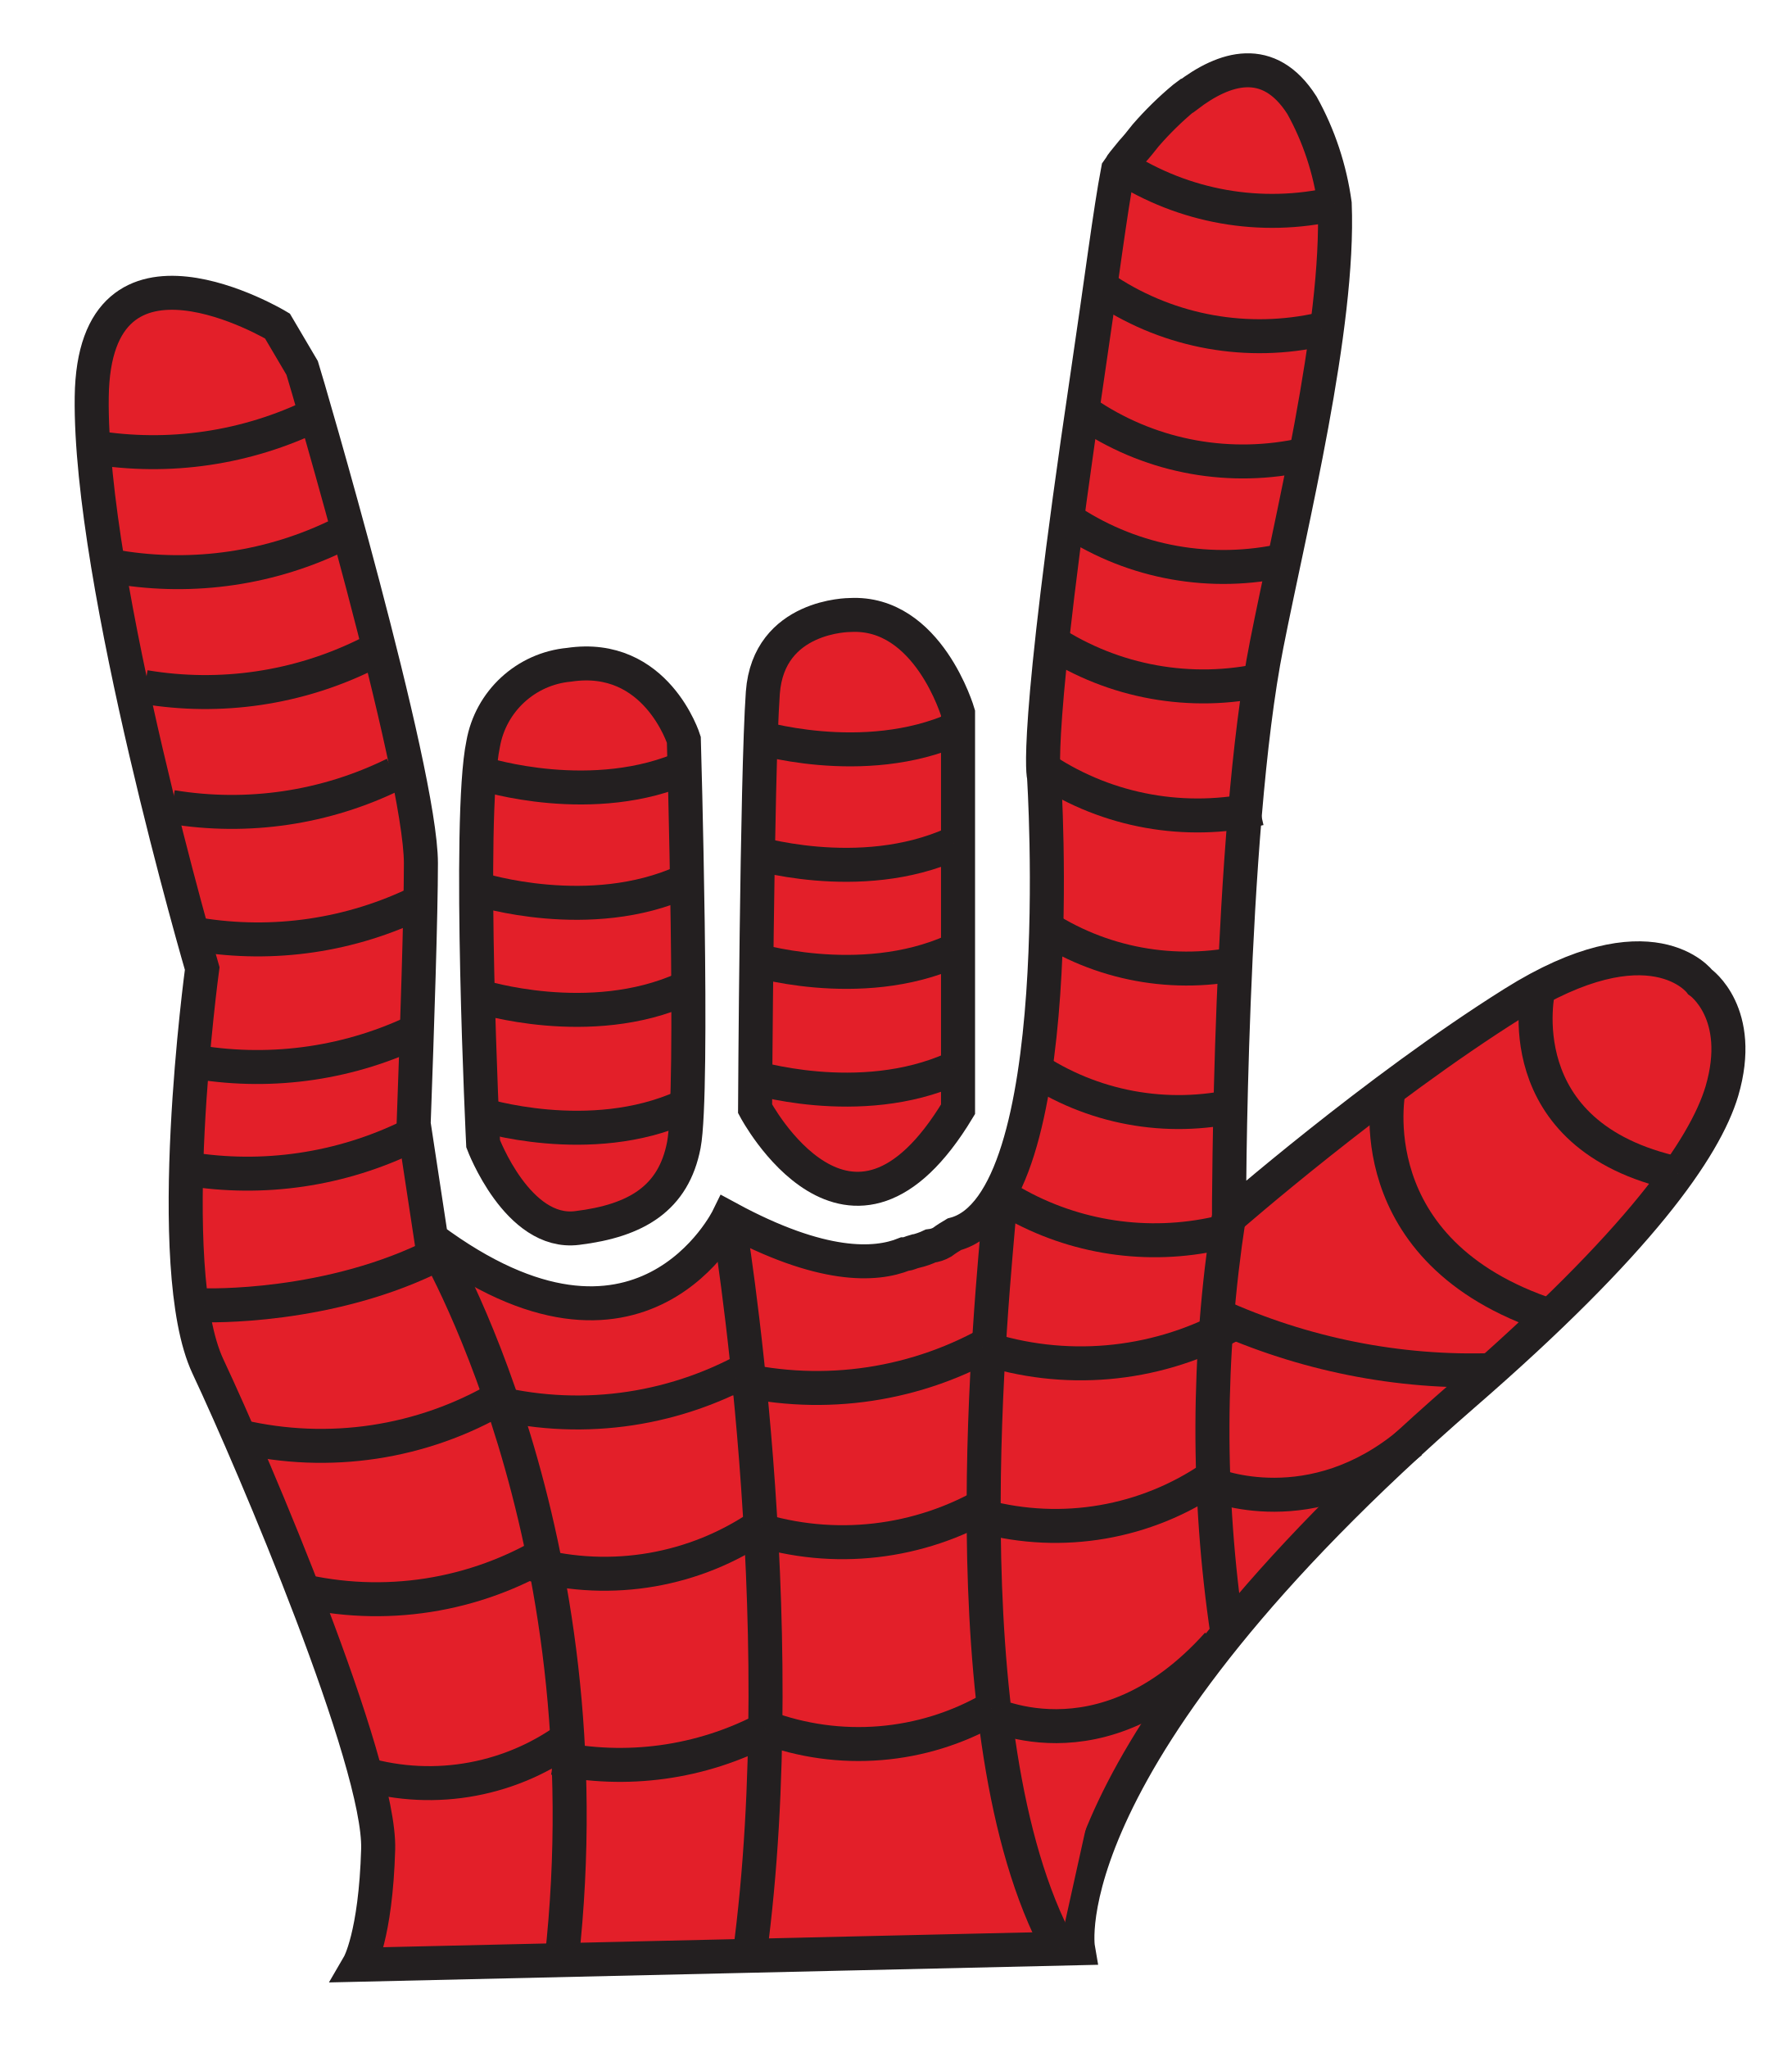
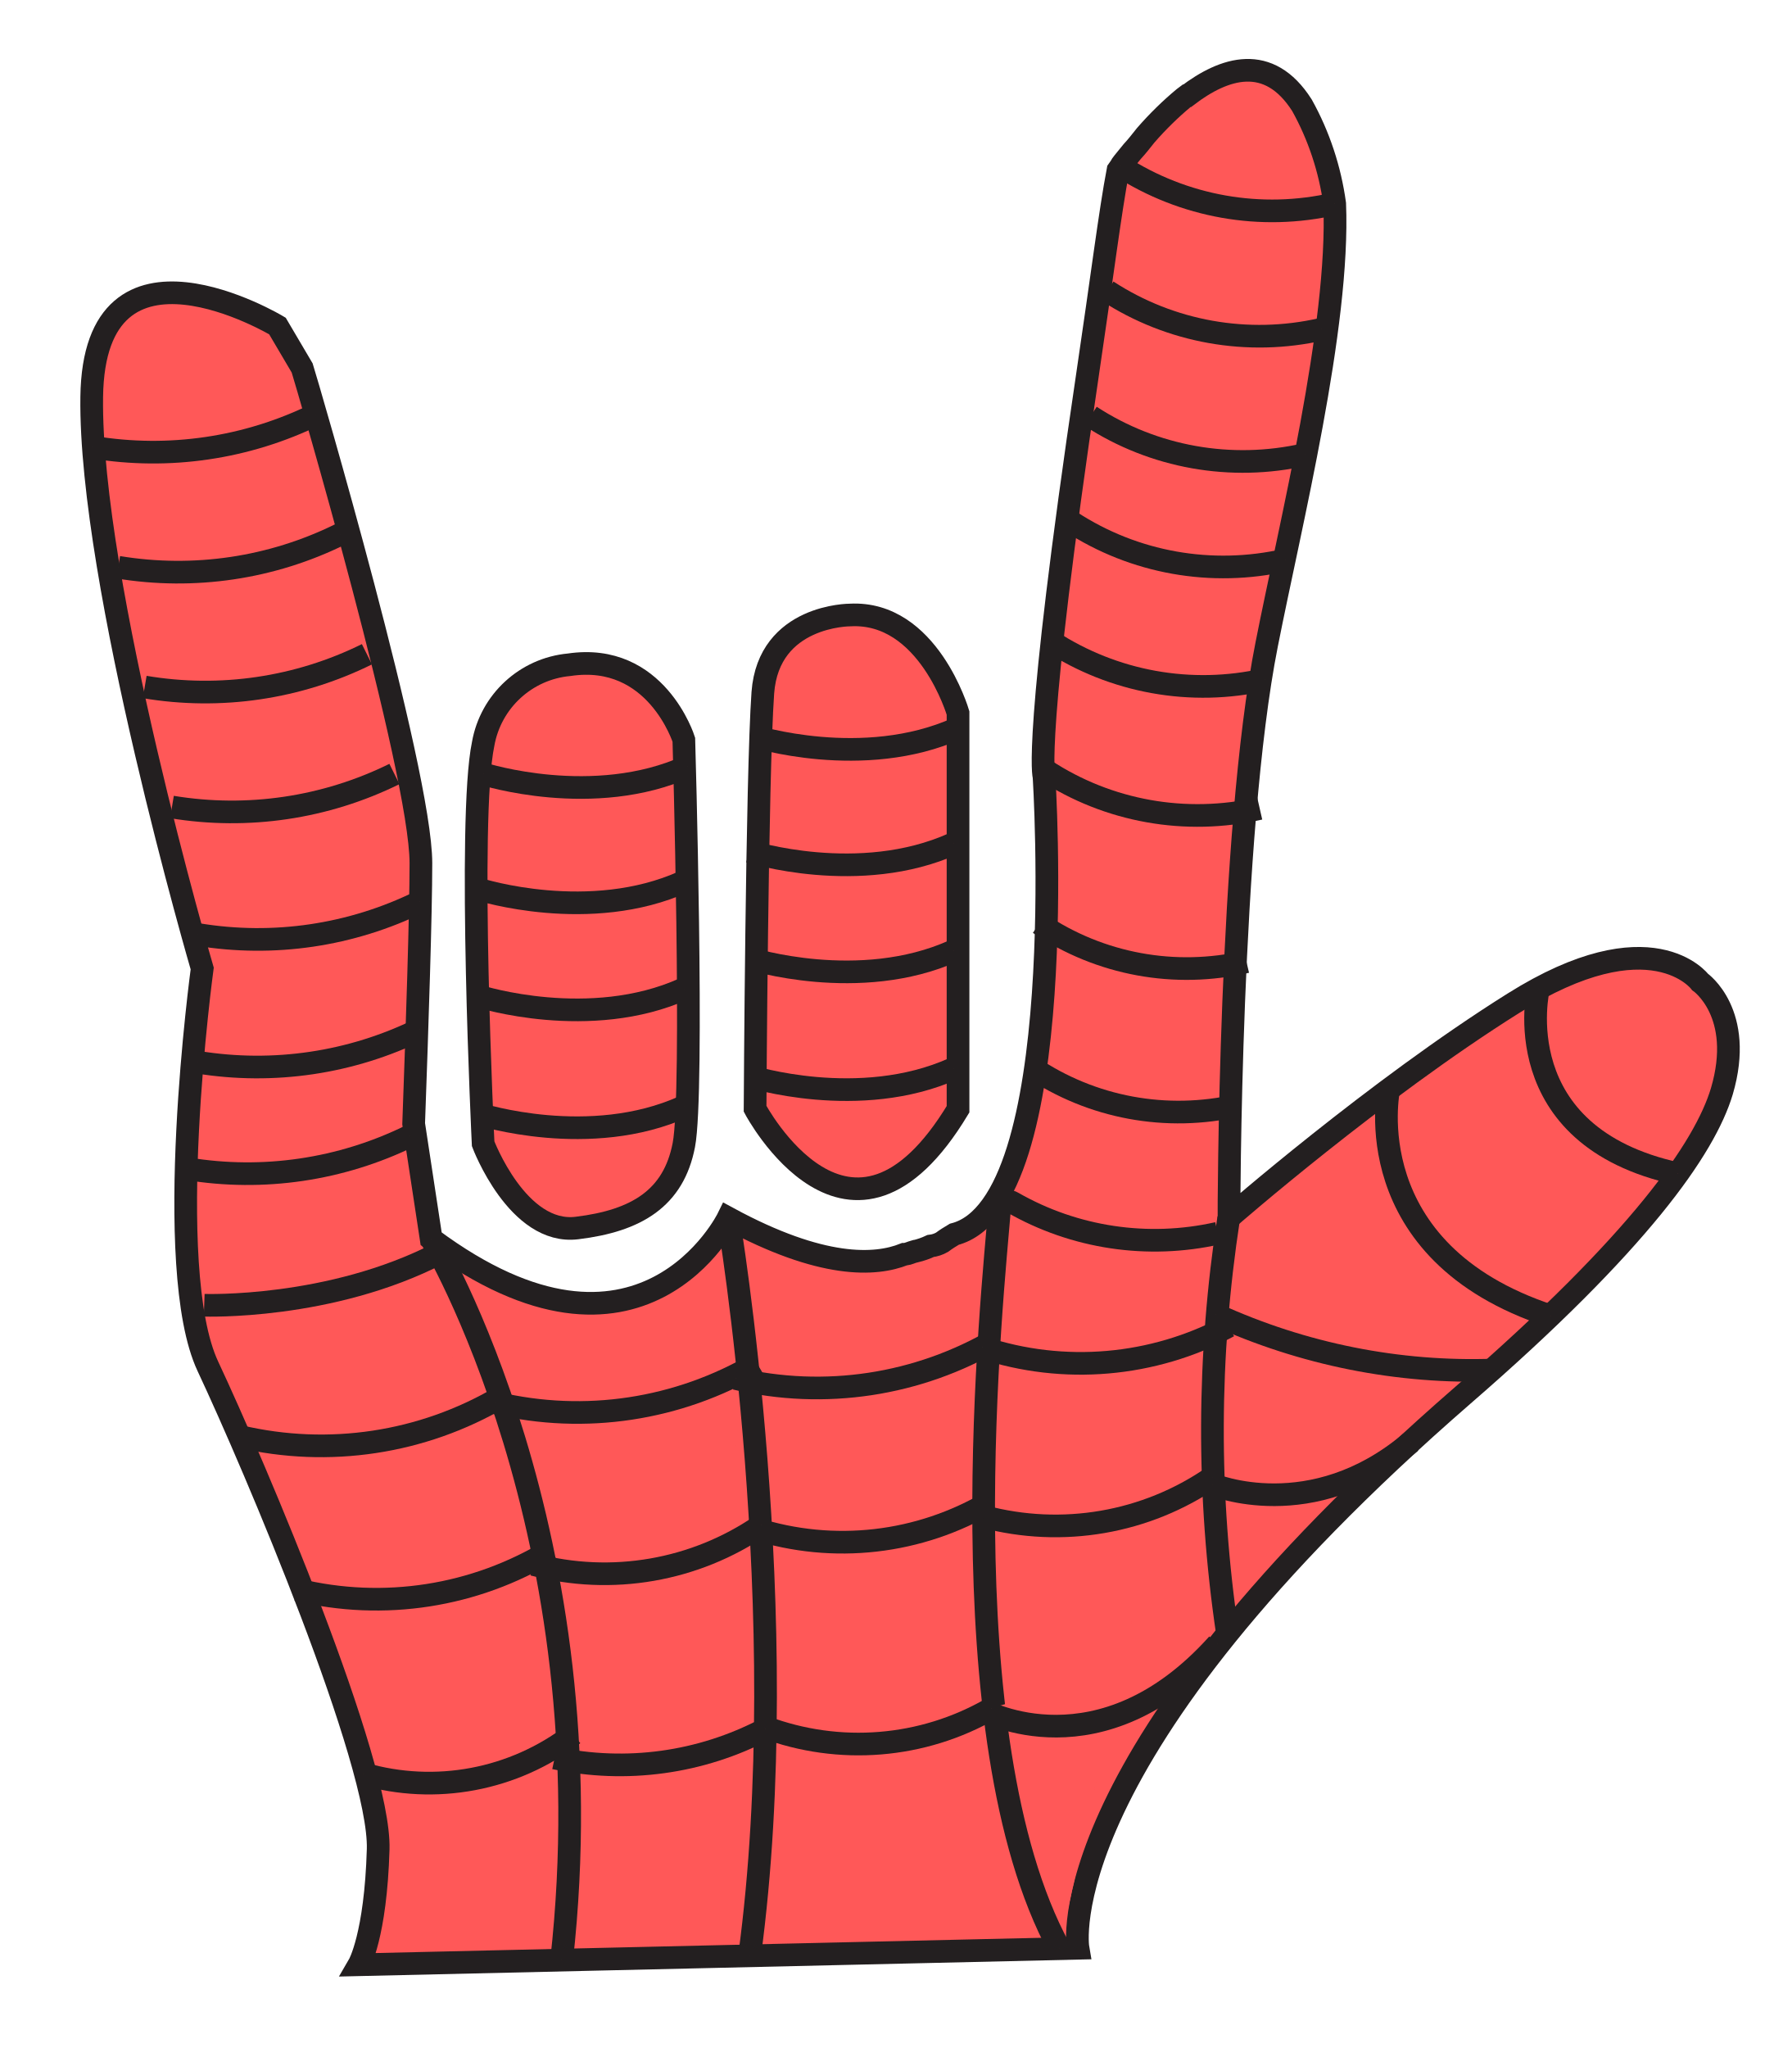
<svg xmlns="http://www.w3.org/2000/svg" width="28px" height="32px" viewBox="0 0 28 32" version="1.1">
  <g id="surface1">
-     <path style="fill-rule:nonzero;fill:rgb(89.02%,12.157%,16.078%);fill-opacity:1;stroke-width:3;stroke-linecap:butt;stroke-linejoin:miter;stroke:rgb(13.725%,12.157%,12.549%);stroke-opacity:1;stroke-miterlimit:10;" d="M 50.856 108.451 C 45.614 109.114 42.574 101.011 42.574 101.011 C 42.574 101.011 41.186 72.352 42.574 65.707 C 43.235 61.931 46.341 59.061 50.151 58.708 C 57.839 57.56 60.261 65.331 60.261 65.331 C 60.261 65.331 61.165 96.44 60.261 101.121 C 59.358 105.824 56.098 107.811 50.856 108.451 Z M 50.856 108.451 " transform="matrix(0.177343,0,0,0.176923,0.000578078,0)" />
-     <path style="fill-rule:nonzero;fill:rgb(89.02%,12.157%,16.078%);fill-opacity:1;stroke-width:3;stroke-linecap:butt;stroke-linejoin:miter;stroke:rgb(13.725%,12.157%,12.549%);stroke-opacity:1;stroke-miterlimit:10;" d="M 66.539 97.92 C 66.539 97.92 66.693 68.665 67.222 61.181 C 67.728 54.292 74.909 54.314 74.909 54.314 C 81.803 53.939 84.425 62.969 84.425 62.969 L 84.425 97.964 C 74.909 113.794 66.539 97.92 66.539 97.92 Z M 66.539 97.92 " transform="matrix(0.177343,0,0,0.176923,0.000578078,0)" />
-     <path style="fill-rule:nonzero;fill:rgb(89.02%,12.157%,16.078%);fill-opacity:1;stroke-width:3;stroke-linecap:butt;stroke-linejoin:miter;stroke:rgb(13.725%,12.157%,12.549%);stroke-opacity:1;stroke-miterlimit:10;" d="M 8.08 35.061 C 8.279 19.054 24.446 28.791 24.446 28.791 L 26.627 32.5 C 27.001 33.67 37.09 68.091 37.09 76.238 C 37.09 80.654 36.759 90.766 36.451 99.244 L 37.993 109.401 C 56.539 123.222 64.16 107.568 64.16 107.568 C 72.442 112.072 77.156 111.785 79.689 110.77 L 79.755 110.77 C 80.085 110.725 80.24 110.615 80.636 110.505 L 80.68 110.505 C 81.143 110.394 81.583 110.24 82.002 110.041 C 82.376 109.997 82.707 109.886 83.015 109.71 C 83.367 109.445 83.72 109.224 84.094 109.003 C 94.447 106.332 92.002 68.577 92.002 68.577 C 92.002 68.577 91.011 65.663 95.812 33.251 C 97.112 24.485 97.817 18.745 98.522 15.036 L 98.786 14.66 C 98.786 14.572 99.05 14.285 99.777 13.38 C 99.975 13.159 100.174 12.938 100.35 12.717 L 100.967 11.945 C 102.002 10.752 103.125 9.648 104.315 8.655 C 104.403 8.589 104.491 8.522 104.579 8.456 L 104.623 8.456 C 107.883 5.961 111.804 4.681 114.733 9.295 C 116.231 11.989 117.2 14.947 117.619 17.994 C 118.059 28.857 113.72 46.255 111.627 56.897 C 108.301 73.655 108.301 107.546 108.301 107.546 C 108.301 107.546 121.209 96.242 133.368 88.602 C 145.526 80.941 149.822 86.726 149.822 86.726 C 149.822 86.726 153.764 89.464 151.738 96.374 C 150.24 101.386 144.469 109.71 128.94 123.2 C 92.09 155.303 94.997 172.061 94.997 172.061 L 31.627 173.518 C 31.627 173.518 33.103 170.979 33.323 163.317 C 33.543 155.678 22.42 129.426 18.323 120.683 C 14.226 111.94 17.816 85.533 17.816 85.533 C 17.816 85.533 7.86 51.4 8.08 35.061 Z M 8.08 35.061 " transform="matrix(0.177343,0,0,0.176923,0.000578078,0)" />
-     <path style="fill-rule:nonzero;fill:rgb(89.02%,12.157%,16.078%);fill-opacity:1;stroke-width:3;stroke-linecap:butt;stroke-linejoin:miter;stroke:rgb(13.725%,12.157%,12.549%);stroke-opacity:1;stroke-miterlimit:10;" d="M 8.213 39.499 C 14.887 40.603 21.737 39.587 27.816 36.607 " transform="matrix(0.177343,0,0,0.176923,0.000578078,0)" />
-     <path style="fill-rule:nonzero;fill:rgb(89.02%,12.157%,16.078%);fill-opacity:1;stroke-width:3;stroke-linecap:butt;stroke-linejoin:miter;stroke:rgb(13.725%,12.157%,12.549%);stroke-opacity:1;stroke-miterlimit:10;" d="M 10.415 50.097 C 17.089 51.201 23.94 50.185 29.997 47.183 " transform="matrix(0.177343,0,0,0.176923,0.000578078,0)" />
-     <path style="fill-rule:nonzero;fill:rgb(89.02%,12.157%,16.078%);fill-opacity:1;stroke-width:3;stroke-linecap:butt;stroke-linejoin:miter;stroke:rgb(13.725%,12.157%,12.549%);stroke-opacity:1;stroke-miterlimit:10;" d="M 12.75 60.673 C 19.424 61.799 26.274 60.783 32.332 57.78 " transform="matrix(0.177343,0,0,0.176923,0.000578078,0)" />
-     <path style="fill-rule:nonzero;fill:rgb(89.02%,12.157%,16.078%);fill-opacity:1;stroke-width:3;stroke-linecap:butt;stroke-linejoin:miter;stroke:rgb(13.725%,12.157%,12.549%);stroke-opacity:1;stroke-miterlimit:10;" d="M 15.151 71.271 C 21.825 72.374 28.675 71.359 34.755 68.356 " transform="matrix(0.177343,0,0,0.176923,0.000578078,0)" />
-     <path style="fill-rule:nonzero;fill:rgb(89.02%,12.157%,16.078%);fill-opacity:1;stroke-width:3;stroke-linecap:butt;stroke-linejoin:miter;stroke:rgb(13.725%,12.157%,12.549%);stroke-opacity:1;stroke-miterlimit:10;" d="M 17.442 82.531 C 24.116 83.635 30.944 82.619 37.001 79.638 " transform="matrix(0.177343,0,0,0.176923,0.000578078,0)" />
-     <path style="fill-rule:nonzero;fill:rgb(89.02%,12.157%,16.078%);fill-opacity:1;stroke-width:3;stroke-linecap:butt;stroke-linejoin:miter;stroke:rgb(13.725%,12.157%,12.549%);stroke-opacity:1;stroke-miterlimit:10;" d="M 17.442 93.813 C 24.116 94.895 30.944 93.879 37.001 90.899 " transform="matrix(0.177343,0,0,0.176923,0.000578078,0)" />
-     <path style="fill-rule:nonzero;fill:rgb(89.02%,12.157%,16.078%);fill-opacity:1;stroke-width:3;stroke-linecap:butt;stroke-linejoin:miter;stroke:rgb(13.725%,12.157%,12.549%);stroke-opacity:1;stroke-miterlimit:10;" d="M 16.517 103.219 C 23.191 104.323 30.041 103.307 36.12 100.326 " transform="matrix(0.177343,0,0,0.176923,0.000578078,0)" />
-     <path style="fill-rule:nonzero;fill:rgb(89.02%,12.157%,16.078%);fill-opacity:1;stroke-width:3;stroke-linecap:butt;stroke-linejoin:miter;stroke:rgb(13.725%,12.157%,12.549%);stroke-opacity:1;stroke-miterlimit:10;" d="M 17.992 115.274 C 17.992 115.274 29.094 115.671 38.741 110.659 " transform="matrix(0.177343,0,0,0.176923,0.000578078,0)" />
-     <path style="fill-rule:nonzero;fill:rgb(89.02%,12.157%,16.078%);fill-opacity:1;stroke-width:3;stroke-linecap:butt;stroke-linejoin:miter;stroke:rgb(13.725%,12.157%,12.549%);stroke-opacity:1;stroke-miterlimit:10;" d="M 42.618 68.356 C 42.618 68.356 52.31 71.447 60.614 67.672 " transform="matrix(0.177343,0,0,0.176923,0.000578078,0)" />
-     <path style="fill-rule:nonzero;fill:rgb(89.02%,12.157%,16.078%);fill-opacity:1;stroke-width:3;stroke-linecap:butt;stroke-linejoin:miter;stroke:rgb(13.725%,12.157%,12.549%);stroke-opacity:1;stroke-miterlimit:10;" d="M 42.288 78.557 C 42.288 78.557 51.979 81.626 60.283 77.85 " transform="matrix(0.177343,0,0,0.176923,0.000578078,0)" />
-     <path style="fill-rule:nonzero;fill:rgb(89.02%,12.157%,16.078%);fill-opacity:1;stroke-width:3;stroke-linecap:butt;stroke-linejoin:miter;stroke:rgb(13.725%,12.157%,12.549%);stroke-opacity:1;stroke-miterlimit:10;" d="M 42.288 88.006 C 42.288 88.006 51.979 91.075 60.283 87.322 " transform="matrix(0.177343,0,0,0.176923,0.000578078,0)" />
-     <path style="fill-rule:nonzero;fill:rgb(89.02%,12.157%,16.078%);fill-opacity:1;stroke-width:3;stroke-linecap:butt;stroke-linejoin:miter;stroke:rgb(13.725%,12.157%,12.549%);stroke-opacity:1;stroke-miterlimit:10;" d="M 42.288 98.405 C 42.288 98.405 51.979 101.497 60.283 97.721 " transform="matrix(0.177343,0,0,0.176923,0.000578078,0)" />
-     <path style="fill-rule:nonzero;fill:rgb(89.02%,12.157%,16.078%);fill-opacity:1;stroke-width:3;stroke-linecap:butt;stroke-linejoin:miter;stroke:rgb(13.725%,12.157%,12.549%);stroke-opacity:1;stroke-miterlimit:10;" d="M 66.385 65 C 66.385 65 76.055 68.069 84.381 64.316 " transform="matrix(0.177343,0,0,0.176923,0.000578078,0)" />
-     <path style="fill-rule:nonzero;fill:rgb(89.02%,12.157%,16.078%);fill-opacity:1;stroke-width:3;stroke-linecap:butt;stroke-linejoin:miter;stroke:rgb(13.725%,12.157%,12.549%);stroke-opacity:1;stroke-miterlimit:10;" d="M 66.054 75.201 C 66.054 75.201 75.724 78.27 84.05 74.494 " transform="matrix(0.177343,0,0,0.176923,0.000578078,0)" />
-     <path style="fill-rule:nonzero;fill:rgb(89.02%,12.157%,16.078%);fill-opacity:1;stroke-width:3;stroke-linecap:butt;stroke-linejoin:miter;stroke:rgb(13.725%,12.157%,12.549%);stroke-opacity:1;stroke-miterlimit:10;" d="M 66.054 84.65 C 66.054 84.65 75.724 87.719 84.05 83.966 " transform="matrix(0.177343,0,0,0.176923,0.000578078,0)" />
-     <path style="fill-rule:nonzero;fill:rgb(89.02%,12.157%,16.078%);fill-opacity:1;stroke-width:3;stroke-linecap:butt;stroke-linejoin:miter;stroke:rgb(13.725%,12.157%,12.549%);stroke-opacity:1;stroke-miterlimit:10;" d="M 66.054 95.049 C 66.054 95.049 75.724 98.118 84.05 94.365 " transform="matrix(0.177343,0,0,0.176923,0.000578078,0)" />
-     <path style="fill-rule:nonzero;fill:rgb(89.02%,12.157%,16.078%);fill-opacity:1;stroke-width:3;stroke-linecap:butt;stroke-linejoin:miter;stroke:rgb(13.725%,12.157%,12.549%);stroke-opacity:1;stroke-miterlimit:10;" d="M 98.72 14.66 C 104.315 18.281 111.121 19.496 117.619 17.994 " transform="matrix(0.177343,0,0,0.176923,0.000578078,0)" />
-     <path style="fill-rule:nonzero;fill:rgb(89.02%,12.157%,16.078%);fill-opacity:1;stroke-width:3;stroke-linecap:butt;stroke-linejoin:miter;stroke:rgb(13.725%,12.157%,12.549%);stroke-opacity:1;stroke-miterlimit:10;" d="M 97.574 25.7 C 103.147 29.343 109.975 30.557 116.451 29.078 " transform="matrix(0.177343,0,0,0.176923,0.000578078,0)" />
-     <path style="fill-rule:nonzero;fill:rgb(89.02%,12.157%,16.078%);fill-opacity:1;stroke-width:3;stroke-linecap:butt;stroke-linejoin:miter;stroke:rgb(13.725%,12.157%,12.549%);stroke-opacity:1;stroke-miterlimit:10;" d="M 96.099 36.761 C 101.671 40.404 108.5 41.619 114.998 40.139 " transform="matrix(0.177343,0,0,0.176923,0.000578078,0)" />
-     <path style="fill-rule:nonzero;fill:rgb(89.02%,12.157%,16.078%);fill-opacity:1;stroke-width:3;stroke-linecap:butt;stroke-linejoin:miter;stroke:rgb(13.725%,12.157%,12.549%);stroke-opacity:1;stroke-miterlimit:10;" d="M 94.381 46.079 C 99.953 49.722 106.782 50.936 113.279 49.457 " transform="matrix(0.177343,0,0,0.176923,0.000578078,0)" />
-     <path style="fill-rule:nonzero;fill:rgb(89.02%,12.157%,16.078%);fill-opacity:1;stroke-width:3;stroke-linecap:butt;stroke-linejoin:miter;stroke:rgb(13.725%,12.157%,12.549%);stroke-opacity:1;stroke-miterlimit:10;" d="M 92.574 56.61 C 98.147 60.253 104.975 61.49 111.473 60.01 " transform="matrix(0.177343,0,0,0.176923,0.000578078,0)" />
-     <path style="fill-rule:nonzero;fill:rgb(89.02%,12.157%,16.078%);fill-opacity:1;stroke-width:3;stroke-linecap:butt;stroke-linejoin:miter;stroke:rgb(13.725%,12.157%,12.549%);stroke-opacity:1;stroke-miterlimit:10;" d="M 92.09 68.003 C 97.663 71.668 104.491 72.882 111.011 71.403 " transform="matrix(0.177343,0,0,0.176923,0.000578078,0)" />
-     <path style="fill-rule:nonzero;fill:rgb(89.02%,12.157%,16.078%);fill-opacity:1;stroke-width:3;stroke-linecap:butt;stroke-linejoin:miter;stroke:rgb(13.725%,12.157%,12.549%);stroke-opacity:1;stroke-miterlimit:10;" d="M 91.583 81.559 C 96.936 85.18 103.544 86.395 109.843 84.937 " transform="matrix(0.177343,0,0,0.176923,0.000578078,0)" />
-     <path style="fill-rule:nonzero;fill:rgb(89.02%,12.157%,16.078%);fill-opacity:1;stroke-width:3;stroke-linecap:butt;stroke-linejoin:miter;stroke:rgb(13.725%,12.157%,12.549%);stroke-opacity:1;stroke-miterlimit:10;" d="M 90.856 94.21 C 96.209 97.853 102.817 99.068 109.116 97.611 " transform="matrix(0.177343,0,0,0.176923,0.000578078,0)" />
-     <path style="fill-rule:nonzero;fill:rgb(89.02%,12.157%,16.078%);fill-opacity:1;stroke-width:3;stroke-linecap:butt;stroke-linejoin:miter;stroke:rgb(13.725%,12.157%,12.549%);stroke-opacity:1;stroke-miterlimit:10;" d="M 107.31 108.915 C 101.143 110.306 94.689 109.335 89.226 106.199 C 89.006 106.067 88.72 106.045 88.478 106.177 C 88.257 106.288 88.103 106.53 88.081 106.773 C 87.486 114.214 83.213 153.36 93.345 172.061 " transform="matrix(0.177343,0,0,0.176923,0.000578078,0)" />
-     <path style="fill-rule:nonzero;fill:rgb(89.02%,12.157%,16.078%);fill-opacity:1;stroke-width:3;stroke-linecap:butt;stroke-linejoin:miter;stroke:rgb(13.725%,12.157%,12.549%);stroke-opacity:1;stroke-miterlimit:10;" d="M 37.993 109.401 C 37.993 109.401 53.676 135.476 49.49 173.12 " transform="matrix(0.177343,0,0,0.176923,0.000578078,0)" />
-     <path style="fill-rule:nonzero;fill:rgb(89.02%,12.157%,16.078%);fill-opacity:1;stroke-width:3;stroke-linecap:butt;stroke-linejoin:miter;stroke:rgb(13.725%,12.157%,12.549%);stroke-opacity:1;stroke-miterlimit:10;" d="M 64.182 107.568 C 64.182 107.568 70.085 142.718 66.054 172.723 " transform="matrix(0.177343,0,0,0.176923,0.000578078,0)" />
-     <path style="fill-rule:nonzero;fill:rgb(89.02%,12.157%,16.078%);fill-opacity:1;stroke-width:3;stroke-linecap:butt;stroke-linejoin:miter;stroke:rgb(13.725%,12.157%,12.549%);stroke-opacity:1;stroke-miterlimit:10;" d="M 108.279 107.568 C 106.407 119.734 106.363 132.098 108.169 144.263 " transform="matrix(0.177343,0,0,0.176923,0.000578078,0)" />
-     <path style="fill-rule:nonzero;fill:rgb(89.02%,12.157%,16.078%);fill-opacity:1;stroke-width:3;stroke-linecap:butt;stroke-linejoin:miter;stroke:rgb(13.725%,12.157%,12.549%);stroke-opacity:1;stroke-miterlimit:10;" d="M 135.57 87.322 C 135.57 87.322 132.509 100.326 147.861 103.66 " transform="matrix(0.177343,0,0,0.176923,0.000578078,0)" />
-     <path style="fill-rule:nonzero;fill:rgb(89.02%,12.157%,16.078%);fill-opacity:1;stroke-width:3;stroke-linecap:butt;stroke-linejoin:miter;stroke:rgb(13.725%,12.157%,12.549%);stroke-opacity:1;stroke-miterlimit:10;" d="M 122.376 96.22 C 122.376 96.22 119.381 110.549 136.65 116.223 " transform="matrix(0.177343,0,0,0.176923,0.000578078,0)" />
-     <path style="fill-rule:nonzero;fill:rgb(89.02%,12.157%,16.078%);fill-opacity:1;stroke-width:3;stroke-linecap:butt;stroke-linejoin:miter;stroke:rgb(13.725%,12.157%,12.549%);stroke-opacity:1;stroke-miterlimit:10;" d="M 21.142 126.865 C 28.962 128.698 37.2 127.461 44.138 123.377 " transform="matrix(0.177343,0,0,0.176923,0.000578078,0)" />
-     <path style="fill-rule:nonzero;fill:rgb(89.02%,12.157%,16.078%);fill-opacity:1;stroke-width:3;stroke-linecap:butt;stroke-linejoin:miter;stroke:rgb(13.725%,12.157%,12.549%);stroke-opacity:1;stroke-miterlimit:10;" d="M 43.719 123.907 C 51.539 125.761 59.777 124.503 66.715 120.418 " transform="matrix(0.177343,0,0,0.176923,0.000578078,0)" />
-     <path style="fill-rule:nonzero;fill:rgb(89.02%,12.157%,16.078%);fill-opacity:1;stroke-width:3;stroke-linecap:butt;stroke-linejoin:miter;stroke:rgb(13.725%,12.157%,12.549%);stroke-opacity:1;stroke-miterlimit:10;" d="M 64.821 121.743 C 72.662 123.597 80.9 122.339 87.839 118.254 " transform="matrix(0.177343,0,0,0.176923,0.000578078,0)" />
-     <path style="fill-rule:nonzero;fill:rgb(89.02%,12.157%,16.078%);fill-opacity:1;stroke-width:3;stroke-linecap:butt;stroke-linejoin:miter;stroke:rgb(13.725%,12.157%,12.549%);stroke-opacity:1;stroke-miterlimit:10;" d="M 86.561 119.005 C 93.742 121.39 101.605 120.705 108.279 117.128 " transform="matrix(0.177343,0,0,0.176923,0.000578078,0)" />
-     <path style="fill-rule:nonzero;fill:rgb(89.02%,12.157%,16.078%);fill-opacity:1;stroke-width:3;stroke-linecap:butt;stroke-linejoin:miter;stroke:rgb(13.725%,12.157%,12.549%);stroke-opacity:1;stroke-miterlimit:10;" d="M 107.134 116.091 C 114.821 119.601 123.235 121.301 131.672 120.992 " transform="matrix(0.177343,0,0,0.176923,0.000578078,0)" />
-     <path style="fill-rule:nonzero;fill:rgb(89.02%,12.157%,16.078%);fill-opacity:1;stroke-width:3;stroke-linecap:butt;stroke-linejoin:miter;stroke:rgb(13.725%,12.157%,12.549%);stroke-opacity:1;stroke-miterlimit:10;" d="M 86.671 133.93 C 93.61 135.785 100.989 134.504 106.87 130.442 " transform="matrix(0.177343,0,0,0.176923,0.000578078,0)" />
-     <path style="fill-rule:nonzero;fill:rgb(89.02%,12.157%,16.078%);fill-opacity:1;stroke-width:3;stroke-linecap:butt;stroke-linejoin:miter;stroke:rgb(13.725%,12.157%,12.549%);stroke-opacity:1;stroke-miterlimit:10;" d="M 106.87 131.104 C 106.87 131.104 115.592 134.769 124.337 127.351 " transform="matrix(0.177343,0,0,0.176923,0.000578078,0)" />
-     <path style="fill-rule:nonzero;fill:rgb(89.02%,12.157%,16.078%);fill-opacity:1;stroke-width:3;stroke-linecap:butt;stroke-linejoin:miter;stroke:rgb(13.725%,12.157%,12.549%);stroke-opacity:1;stroke-miterlimit:10;" d="M 86.671 151.041 C 86.671 151.041 96.98 156.738 107.31 145.191 " transform="matrix(0.177343,0,0,0.176923,0.000578078,0)" />
-     <path style="fill-rule:nonzero;fill:rgb(89.02%,12.157%,16.078%);fill-opacity:1;stroke-width:3;stroke-linecap:butt;stroke-linejoin:miter;stroke:rgb(13.725%,12.157%,12.549%);stroke-opacity:1;stroke-miterlimit:10;" d="M 66.495 134.99 C 73.455 137.22 81.033 136.337 87.31 132.606 " transform="matrix(0.177343,0,0,0.176923,0.000578078,0)" />
-     <path style="fill-rule:nonzero;fill:rgb(89.02%,12.157%,16.078%);fill-opacity:1;stroke-width:3;stroke-linecap:butt;stroke-linejoin:miter;stroke:rgb(13.725%,12.157%,12.549%);stroke-opacity:1;stroke-miterlimit:10;" d="M 67.376 152.521 C 73.962 154.994 81.297 154.397 87.376 150.887 " transform="matrix(0.177343,0,0,0.176923,0.000578078,0)" />
-     <path style="fill-rule:nonzero;fill:rgb(89.02%,12.157%,16.078%);fill-opacity:1;stroke-width:3;stroke-linecap:butt;stroke-linejoin:miter;stroke:rgb(13.725%,12.157%,12.549%);stroke-opacity:1;stroke-miterlimit:10;" d="M 47.001 138.169 C 53.896 140.002 61.253 138.721 67.112 134.681 " transform="matrix(0.177343,0,0,0.176923,0.000578078,0)" />
-     <path style="fill-rule:nonzero;fill:rgb(89.02%,12.157%,16.078%);fill-opacity:1;stroke-width:3;stroke-linecap:butt;stroke-linejoin:miter;stroke:rgb(13.725%,12.157%,12.549%);stroke-opacity:1;stroke-miterlimit:10;" d="M 48.874 155.259 C 55.173 156.605 61.759 155.7 67.464 152.697 " transform="matrix(0.177343,0,0,0.176923,0.000578078,0)" />
-     <path style="fill-rule:nonzero;fill:rgb(89.02%,12.157%,16.078%);fill-opacity:1;stroke-width:3;stroke-linecap:butt;stroke-linejoin:miter;stroke:rgb(13.725%,12.157%,12.549%);stroke-opacity:1;stroke-miterlimit:10;" d="M 26.186 140.399 C 33.808 142.254 41.847 140.996 48.543 136.911 " transform="matrix(0.177343,0,0,0.176923,0.000578078,0)" />
-     <path style="fill-rule:nonzero;fill:rgb(89.02%,12.157%,16.078%);fill-opacity:1;stroke-width:3;stroke-linecap:butt;stroke-linejoin:miter;stroke:rgb(13.725%,12.157%,12.549%);stroke-opacity:1;stroke-miterlimit:10;" d="M 32.001 156.649 C 38.367 158.504 45.261 157.201 50.526 153.161 " transform="matrix(0.177343,0,0,0.176923,0.000578078,0)" />
+     <path style="fill-rule:nonzero;fill:#ff5858;fill-opacity:1;stroke-width:2;stroke-linecap:butt;stroke-linejoin:miter;stroke:rgb(13.725%,12.157%,12.549%);stroke-opacity:1;stroke-miterlimit:10;" d="M 50.856 108.451 C 45.614 109.114 42.574 101.011 42.574 101.011 C 42.574 101.011 41.186 72.352 42.574 65.707 C 43.235 61.931 46.341 59.061 50.151 58.708 C 57.839 57.56 60.261 65.331 60.261 65.331 C 60.261 65.331 61.165 96.44 60.261 101.121 C 59.358 105.824 56.098 107.811 50.856 108.451 Z M 50.856 108.451 " transform="matrix(0.177343,0,0,0.176923,0.000578078,0)" />
+     <path style="fill-rule:nonzero;fill:#ff5858;fill-opacity:1;stroke-width:2;stroke-linecap:butt;stroke-linejoin:miter;stroke:rgb(13.725%,12.157%,12.549%);stroke-opacity:1;stroke-miterlimit:10;" d="M 66.539 97.92 C 66.539 97.92 66.693 68.665 67.222 61.181 C 67.728 54.292 74.909 54.314 74.909 54.314 C 81.803 53.939 84.425 62.969 84.425 62.969 L 84.425 97.964 C 74.909 113.794 66.539 97.92 66.539 97.92 Z M 66.539 97.92 " transform="matrix(0.177343,0,0,0.176923,0.000578078,0)" />
+     <path style="fill-rule:nonzero;fill:#ff5858;fill-opacity:1;stroke-width:2;stroke-linecap:butt;stroke-linejoin:miter;stroke:rgb(13.725%,12.157%,12.549%);stroke-opacity:1;stroke-miterlimit:10;" d="M 8.08 35.061 C 8.279 19.054 24.446 28.791 24.446 28.791 L 26.627 32.5 C 27.001 33.67 37.09 68.091 37.09 76.238 C 37.09 80.654 36.759 90.766 36.451 99.244 L 37.993 109.401 C 56.539 123.222 64.16 107.568 64.16 107.568 C 72.442 112.072 77.156 111.785 79.689 110.77 L 79.755 110.77 C 80.085 110.725 80.24 110.615 80.636 110.505 L 80.68 110.505 C 81.143 110.394 81.583 110.24 82.002 110.041 C 82.376 109.997 82.707 109.886 83.015 109.71 C 83.367 109.445 83.72 109.224 84.094 109.003 C 94.447 106.332 92.002 68.577 92.002 68.577 C 92.002 68.577 91.011 65.663 95.812 33.251 C 97.112 24.485 97.817 18.745 98.522 15.036 L 98.786 14.66 C 98.786 14.572 99.05 14.285 99.777 13.38 C 99.975 13.159 100.174 12.938 100.35 12.717 L 100.967 11.945 C 102.002 10.752 103.125 9.648 104.315 8.655 C 104.403 8.589 104.491 8.522 104.579 8.456 L 104.623 8.456 C 107.883 5.961 111.804 4.681 114.733 9.295 C 116.231 11.989 117.2 14.947 117.619 17.994 C 118.059 28.857 113.72 46.255 111.627 56.897 C 108.301 73.655 108.301 107.546 108.301 107.546 C 108.301 107.546 121.209 96.242 133.368 88.602 C 145.526 80.941 149.822 86.726 149.822 86.726 C 149.822 86.726 153.764 89.464 151.738 96.374 C 150.24 101.386 144.469 109.71 128.94 123.2 C 92.09 155.303 94.997 172.061 94.997 172.061 L 31.627 173.518 C 31.627 173.518 33.103 170.979 33.323 163.317 C 33.543 155.678 22.42 129.426 18.323 120.683 C 14.226 111.94 17.816 85.533 17.816 85.533 C 17.816 85.533 7.86 51.4 8.08 35.061 Z M 8.08 35.061 " transform="matrix(0.177343,0,0,0.176923,0.000578078,0)" />
+     <path style="fill-rule:nonzero;fill:#ff5858;fill-opacity:1;stroke-width:2;stroke-linecap:butt;stroke-linejoin:miter;stroke:rgb(13.725%,12.157%,12.549%);stroke-opacity:1;stroke-miterlimit:10;" d="M 8.213 39.499 C 14.887 40.603 21.737 39.587 27.816 36.607 " transform="matrix(0.177343,0,0,0.176923,0.000578078,0)" />
+     <path style="fill-rule:nonzero;fill:#ff5858;fill-opacity:1;stroke-width:2;stroke-linecap:butt;stroke-linejoin:miter;stroke:rgb(13.725%,12.157%,12.549%);stroke-opacity:1;stroke-miterlimit:10;" d="M 10.415 50.097 C 17.089 51.201 23.94 50.185 29.997 47.183 " transform="matrix(0.177343,0,0,0.176923,0.000578078,0)" />
+     <path style="fill-rule:nonzero;fill:#ff5858;fill-opacity:1;stroke-width:2;stroke-linecap:butt;stroke-linejoin:miter;stroke:rgb(13.725%,12.157%,12.549%);stroke-opacity:1;stroke-miterlimit:10;" d="M 12.75 60.673 C 19.424 61.799 26.274 60.783 32.332 57.78 " transform="matrix(0.177343,0,0,0.176923,0.000578078,0)" />
+     <path style="fill-rule:nonzero;fill:#ff5858;fill-opacity:1;stroke-width:2;stroke-linecap:butt;stroke-linejoin:miter;stroke:rgb(13.725%,12.157%,12.549%);stroke-opacity:1;stroke-miterlimit:10;" d="M 15.151 71.271 C 21.825 72.374 28.675 71.359 34.755 68.356 " transform="matrix(0.177343,0,0,0.176923,0.000578078,0)" />
+     <path style="fill-rule:nonzero;fill:#ff5858;fill-opacity:1;stroke-width:2;stroke-linecap:butt;stroke-linejoin:miter;stroke:rgb(13.725%,12.157%,12.549%);stroke-opacity:1;stroke-miterlimit:10;" d="M 17.442 82.531 C 24.116 83.635 30.944 82.619 37.001 79.638 " transform="matrix(0.177343,0,0,0.176923,0.000578078,0)" />
+     <path style="fill-rule:nonzero;fill:#ff5858;fill-opacity:1;stroke-width:2;stroke-linecap:butt;stroke-linejoin:miter;stroke:rgb(13.725%,12.157%,12.549%);stroke-opacity:1;stroke-miterlimit:10;" d="M 17.442 93.813 C 24.116 94.895 30.944 93.879 37.001 90.899 " transform="matrix(0.177343,0,0,0.176923,0.000578078,0)" />
+     <path style="fill-rule:nonzero;fill:#ff5858;fill-opacity:1;stroke-width:2;stroke-linecap:butt;stroke-linejoin:miter;stroke:rgb(13.725%,12.157%,12.549%);stroke-opacity:1;stroke-miterlimit:10;" d="M 16.517 103.219 C 23.191 104.323 30.041 103.307 36.12 100.326 " transform="matrix(0.177343,0,0,0.176923,0.000578078,0)" />
+     <path style="fill-rule:nonzero;fill:#ff5858;fill-opacity:1;stroke-width:2;stroke-linecap:butt;stroke-linejoin:miter;stroke:rgb(13.725%,12.157%,12.549%);stroke-opacity:1;stroke-miterlimit:10;" d="M 17.992 115.274 C 17.992 115.274 29.094 115.671 38.741 110.659 " transform="matrix(0.177343,0,0,0.176923,0.000578078,0)" />
+     <path style="fill-rule:nonzero;fill:#ff5858;fill-opacity:1;stroke-width:2;stroke-linecap:butt;stroke-linejoin:miter;stroke:rgb(13.725%,12.157%,12.549%);stroke-opacity:1;stroke-miterlimit:10;" d="M 42.618 68.356 C 42.618 68.356 52.31 71.447 60.614 67.672 " transform="matrix(0.177343,0,0,0.176923,0.000578078,0)" />
+     <path style="fill-rule:nonzero;fill:#ff5858;fill-opacity:1;stroke-width:2;stroke-linecap:butt;stroke-linejoin:miter;stroke:rgb(13.725%,12.157%,12.549%);stroke-opacity:1;stroke-miterlimit:10;" d="M 42.288 78.557 C 42.288 78.557 51.979 81.626 60.283 77.85 " transform="matrix(0.177343,0,0,0.176923,0.000578078,0)" />
+     <path style="fill-rule:nonzero;fill:#ff5858;fill-opacity:1;stroke-width:2;stroke-linecap:butt;stroke-linejoin:miter;stroke:rgb(13.725%,12.157%,12.549%);stroke-opacity:1;stroke-miterlimit:10;" d="M 42.288 88.006 C 42.288 88.006 51.979 91.075 60.283 87.322 " transform="matrix(0.177343,0,0,0.176923,0.000578078,0)" />
+     <path style="fill-rule:nonzero;fill:#ff5858;fill-opacity:1;stroke-width:2;stroke-linecap:butt;stroke-linejoin:miter;stroke:rgb(13.725%,12.157%,12.549%);stroke-opacity:1;stroke-miterlimit:10;" d="M 42.288 98.405 C 42.288 98.405 51.979 101.497 60.283 97.721 " transform="matrix(0.177343,0,0,0.176923,0.000578078,0)" />
+     <path style="fill-rule:nonzero;fill:#ff5858;fill-opacity:1;stroke-width:2;stroke-linecap:butt;stroke-linejoin:miter;stroke:rgb(13.725%,12.157%,12.549%);stroke-opacity:1;stroke-miterlimit:10;" d="M 66.385 65 C 66.385 65 76.055 68.069 84.381 64.316 " transform="matrix(0.177343,0,0,0.176923,0.000578078,0)" />
+     <path style="fill-rule:nonzero;fill:#ff5858;fill-opacity:1;stroke-width:2;stroke-linecap:butt;stroke-linejoin:miter;stroke:rgb(13.725%,12.157%,12.549%);stroke-opacity:1;stroke-miterlimit:10;" d="M 66.054 75.201 C 66.054 75.201 75.724 78.27 84.05 74.494 " transform="matrix(0.177343,0,0,0.176923,0.000578078,0)" />
+     <path style="fill-rule:nonzero;fill:#ff5858;fill-opacity:1;stroke-width:2;stroke-linecap:butt;stroke-linejoin:miter;stroke:rgb(13.725%,12.157%,12.549%);stroke-opacity:1;stroke-miterlimit:10;" d="M 66.054 84.65 C 66.054 84.65 75.724 87.719 84.05 83.966 " transform="matrix(0.177343,0,0,0.176923,0.000578078,0)" />
+     <path style="fill-rule:nonzero;fill:#ff5858;fill-opacity:1;stroke-width:2;stroke-linecap:butt;stroke-linejoin:miter;stroke:rgb(13.725%,12.157%,12.549%);stroke-opacity:1;stroke-miterlimit:10;" d="M 66.054 95.049 C 66.054 95.049 75.724 98.118 84.05 94.365 " transform="matrix(0.177343,0,0,0.176923,0.000578078,0)" />
+     <path style="fill-rule:nonzero;fill:#ff5858;fill-opacity:1;stroke-width:2;stroke-linecap:butt;stroke-linejoin:miter;stroke:rgb(13.725%,12.157%,12.549%);stroke-opacity:1;stroke-miterlimit:10;" d="M 98.72 14.66 C 104.315 18.281 111.121 19.496 117.619 17.994 " transform="matrix(0.177343,0,0,0.176923,0.000578078,0)" />
+     <path style="fill-rule:nonzero;fill:#ff5858;fill-opacity:1;stroke-width:2;stroke-linecap:butt;stroke-linejoin:miter;stroke:rgb(13.725%,12.157%,12.549%);stroke-opacity:1;stroke-miterlimit:10;" d="M 97.574 25.7 C 103.147 29.343 109.975 30.557 116.451 29.078 " transform="matrix(0.177343,0,0,0.176923,0.000578078,0)" />
+     <path style="fill-rule:nonzero;fill:#ff5858;fill-opacity:1;stroke-width:2;stroke-linecap:butt;stroke-linejoin:miter;stroke:rgb(13.725%,12.157%,12.549%);stroke-opacity:1;stroke-miterlimit:10;" d="M 96.099 36.761 C 101.671 40.404 108.5 41.619 114.998 40.139 " transform="matrix(0.177343,0,0,0.176923,0.000578078,0)" />
+     <path style="fill-rule:nonzero;fill:#ff5858;fill-opacity:1;stroke-width:2;stroke-linecap:butt;stroke-linejoin:miter;stroke:rgb(13.725%,12.157%,12.549%);stroke-opacity:1;stroke-miterlimit:10;" d="M 94.381 46.079 C 99.953 49.722 106.782 50.936 113.279 49.457 " transform="matrix(0.177343,0,0,0.176923,0.000578078,0)" />
+     <path style="fill-rule:nonzero;fill:#ff5858;fill-opacity:1;stroke-width:2;stroke-linecap:butt;stroke-linejoin:miter;stroke:rgb(13.725%,12.157%,12.549%);stroke-opacity:1;stroke-miterlimit:10;" d="M 92.574 56.61 C 98.147 60.253 104.975 61.49 111.473 60.01 " transform="matrix(0.177343,0,0,0.176923,0.000578078,0)" />
+     <path style="fill-rule:nonzero;fill:#ff5858;fill-opacity:1;stroke-width:2;stroke-linecap:butt;stroke-linejoin:miter;stroke:rgb(13.725%,12.157%,12.549%);stroke-opacity:1;stroke-miterlimit:10;" d="M 92.09 68.003 C 97.663 71.668 104.491 72.882 111.011 71.403 " transform="matrix(0.177343,0,0,0.176923,0.000578078,0)" />
+     <path style="fill-rule:nonzero;fill:#ff5858;fill-opacity:1;stroke-width:2;stroke-linecap:butt;stroke-linejoin:miter;stroke:rgb(13.725%,12.157%,12.549%);stroke-opacity:1;stroke-miterlimit:10;" d="M 91.583 81.559 C 96.936 85.18 103.544 86.395 109.843 84.937 " transform="matrix(0.177343,0,0,0.176923,0.000578078,0)" />
+     <path style="fill-rule:nonzero;fill:#ff5858;fill-opacity:1;stroke-width:2;stroke-linecap:butt;stroke-linejoin:miter;stroke:rgb(13.725%,12.157%,12.549%);stroke-opacity:1;stroke-miterlimit:10;" d="M 90.856 94.21 C 96.209 97.853 102.817 99.068 109.116 97.611 " transform="matrix(0.177343,0,0,0.176923,0.000578078,0)" />
+     <path style="fill-rule:nonzero;fill:#ff5858;fill-opacity:1;stroke-width:2;stroke-linecap:butt;stroke-linejoin:miter;stroke:rgb(13.725%,12.157%,12.549%);stroke-opacity:1;stroke-miterlimit:10;" d="M 107.31 108.915 C 101.143 110.306 94.689 109.335 89.226 106.199 C 89.006 106.067 88.72 106.045 88.478 106.177 C 88.257 106.288 88.103 106.53 88.081 106.773 C 87.486 114.214 83.213 153.36 93.345 172.061 " transform="matrix(0.177343,0,0,0.176923,0.000578078,0)" />
+     <path style="fill-rule:nonzero;fill:#ff5858;fill-opacity:1;stroke-width:2;stroke-linecap:butt;stroke-linejoin:miter;stroke:rgb(13.725%,12.157%,12.549%);stroke-opacity:1;stroke-miterlimit:10;" d="M 37.993 109.401 C 37.993 109.401 53.676 135.476 49.49 173.12 " transform="matrix(0.177343,0,0,0.176923,0.000578078,0)" />
+     <path style="fill-rule:nonzero;fill:#ff5858;fill-opacity:1;stroke-width:2;stroke-linecap:butt;stroke-linejoin:miter;stroke:rgb(13.725%,12.157%,12.549%);stroke-opacity:1;stroke-miterlimit:10;" d="M 64.182 107.568 C 64.182 107.568 70.085 142.718 66.054 172.723 " transform="matrix(0.177343,0,0,0.176923,0.000578078,0)" />
+     <path style="fill-rule:nonzero;fill:#ff5858;fill-opacity:1;stroke-width:2;stroke-linecap:butt;stroke-linejoin:miter;stroke:rgb(13.725%,12.157%,12.549%);stroke-opacity:1;stroke-miterlimit:10;" d="M 108.279 107.568 C 106.407 119.734 106.363 132.098 108.169 144.263 " transform="matrix(0.177343,0,0,0.176923,0.000578078,0)" />
+     <path style="fill-rule:nonzero;fill:#ff5858;fill-opacity:1;stroke-width:2;stroke-linecap:butt;stroke-linejoin:miter;stroke:rgb(13.725%,12.157%,12.549%);stroke-opacity:1;stroke-miterlimit:10;" d="M 135.57 87.322 C 135.57 87.322 132.509 100.326 147.861 103.66 " transform="matrix(0.177343,0,0,0.176923,0.000578078,0)" />
+     <path style="fill-rule:nonzero;fill:#ff5858;fill-opacity:1;stroke-width:2;stroke-linecap:butt;stroke-linejoin:miter;stroke:rgb(13.725%,12.157%,12.549%);stroke-opacity:1;stroke-miterlimit:10;" d="M 122.376 96.22 C 122.376 96.22 119.381 110.549 136.65 116.223 " transform="matrix(0.177343,0,0,0.176923,0.000578078,0)" />
+     <path style="fill-rule:nonzero;fill:#ff5858;fill-opacity:1;stroke-width:2;stroke-linecap:butt;stroke-linejoin:miter;stroke:rgb(13.725%,12.157%,12.549%);stroke-opacity:1;stroke-miterlimit:10;" d="M 21.142 126.865 C 28.962 128.698 37.2 127.461 44.138 123.377 " transform="matrix(0.177343,0,0,0.176923,0.000578078,0)" />
+     <path style="fill-rule:nonzero;fill:#ff5858;fill-opacity:1;stroke-width:2;stroke-linecap:butt;stroke-linejoin:miter;stroke:rgb(13.725%,12.157%,12.549%);stroke-opacity:1;stroke-miterlimit:10;" d="M 43.719 123.907 C 51.539 125.761 59.777 124.503 66.715 120.418 " transform="matrix(0.177343,0,0,0.176923,0.000578078,0)" />
+     <path style="fill-rule:nonzero;fill:#ff5858;fill-opacity:1;stroke-width:2;stroke-linecap:butt;stroke-linejoin:miter;stroke:rgb(13.725%,12.157%,12.549%);stroke-opacity:1;stroke-miterlimit:10;" d="M 64.821 121.743 C 72.662 123.597 80.9 122.339 87.839 118.254 " transform="matrix(0.177343,0,0,0.176923,0.000578078,0)" />
+     <path style="fill-rule:nonzero;fill:#ff5858;fill-opacity:1;stroke-width:2;stroke-linecap:butt;stroke-linejoin:miter;stroke:rgb(13.725%,12.157%,12.549%);stroke-opacity:1;stroke-miterlimit:10;" d="M 86.561 119.005 C 93.742 121.39 101.605 120.705 108.279 117.128 " transform="matrix(0.177343,0,0,0.176923,0.000578078,0)" />
+     <path style="fill-rule:nonzero;fill:#ff5858;fill-opacity:1;stroke-width:2;stroke-linecap:butt;stroke-linejoin:miter;stroke:rgb(13.725%,12.157%,12.549%);stroke-opacity:1;stroke-miterlimit:10;" d="M 107.134 116.091 C 114.821 119.601 123.235 121.301 131.672 120.992 " transform="matrix(0.177343,0,0,0.176923,0.000578078,0)" />
+     <path style="fill-rule:nonzero;fill:#ff5858;fill-opacity:1;stroke-width:2;stroke-linecap:butt;stroke-linejoin:miter;stroke:rgb(13.725%,12.157%,12.549%);stroke-opacity:1;stroke-miterlimit:10;" d="M 86.671 133.93 C 93.61 135.785 100.989 134.504 106.87 130.442 " transform="matrix(0.177343,0,0,0.176923,0.000578078,0)" />
+     <path style="fill-rule:nonzero;fill:#ff5858;fill-opacity:1;stroke-width:2;stroke-linecap:butt;stroke-linejoin:miter;stroke:rgb(13.725%,12.157%,12.549%);stroke-opacity:1;stroke-miterlimit:10;" d="M 106.87 131.104 C 106.87 131.104 115.592 134.769 124.337 127.351 " transform="matrix(0.177343,0,0,0.176923,0.000578078,0)" />
+     <path style="fill-rule:nonzero;fill:#ff5858;fill-opacity:1;stroke-width:2;stroke-linecap:butt;stroke-linejoin:miter;stroke:rgb(13.725%,12.157%,12.549%);stroke-opacity:1;stroke-miterlimit:10;" d="M 86.671 151.041 C 86.671 151.041 96.98 156.738 107.31 145.191 " transform="matrix(0.177343,0,0,0.176923,0.000578078,0)" />
+     <path style="fill-rule:nonzero;fill:#ff5858;fill-opacity:1;stroke-width:2;stroke-linecap:butt;stroke-linejoin:miter;stroke:rgb(13.725%,12.157%,12.549%);stroke-opacity:1;stroke-miterlimit:10;" d="M 66.495 134.99 C 73.455 137.22 81.033 136.337 87.31 132.606 " transform="matrix(0.177343,0,0,0.176923,0.000578078,0)" />
+     <path style="fill-rule:nonzero;fill:#ff5858;fill-opacity:1;stroke-width:2;stroke-linecap:butt;stroke-linejoin:miter;stroke:rgb(13.725%,12.157%,12.549%);stroke-opacity:1;stroke-miterlimit:10;" d="M 67.376 152.521 C 73.962 154.994 81.297 154.397 87.376 150.887 " transform="matrix(0.177343,0,0,0.176923,0.000578078,0)" />
+     <path style="fill-rule:nonzero;fill:#ff5858;fill-opacity:1;stroke-width:2;stroke-linecap:butt;stroke-linejoin:miter;stroke:rgb(13.725%,12.157%,12.549%);stroke-opacity:1;stroke-miterlimit:10;" d="M 47.001 138.169 C 53.896 140.002 61.253 138.721 67.112 134.681 " transform="matrix(0.177343,0,0,0.176923,0.000578078,0)" />
+     <path style="fill-rule:nonzero;fill:#ff5858;fill-opacity:1;stroke-width:2;stroke-linecap:butt;stroke-linejoin:miter;stroke:rgb(13.725%,12.157%,12.549%);stroke-opacity:1;stroke-miterlimit:10;" d="M 48.874 155.259 C 55.173 156.605 61.759 155.7 67.464 152.697 " transform="matrix(0.177343,0,0,0.176923,0.000578078,0)" />
+     <path style="fill-rule:nonzero;fill:#ff5858;fill-opacity:1;stroke-width:2;stroke-linecap:butt;stroke-linejoin:miter;stroke:rgb(13.725%,12.157%,12.549%);stroke-opacity:1;stroke-miterlimit:10;" d="M 26.186 140.399 C 33.808 142.254 41.847 140.996 48.543 136.911 " transform="matrix(0.177343,0,0,0.176923,0.000578078,0)" />
+     <path style="fill-rule:nonzero;fill:#ff5858;fill-opacity:1;stroke-width:2;stroke-linecap:butt;stroke-linejoin:miter;stroke:rgb(13.725%,12.157%,12.549%);stroke-opacity:1;stroke-miterlimit:10;" d="M 32.001 156.649 C 38.367 158.504 45.261 157.201 50.526 153.161 " transform="matrix(0.177343,0,0,0.176923,0.000578078,0)" />
  </g>
</svg>
